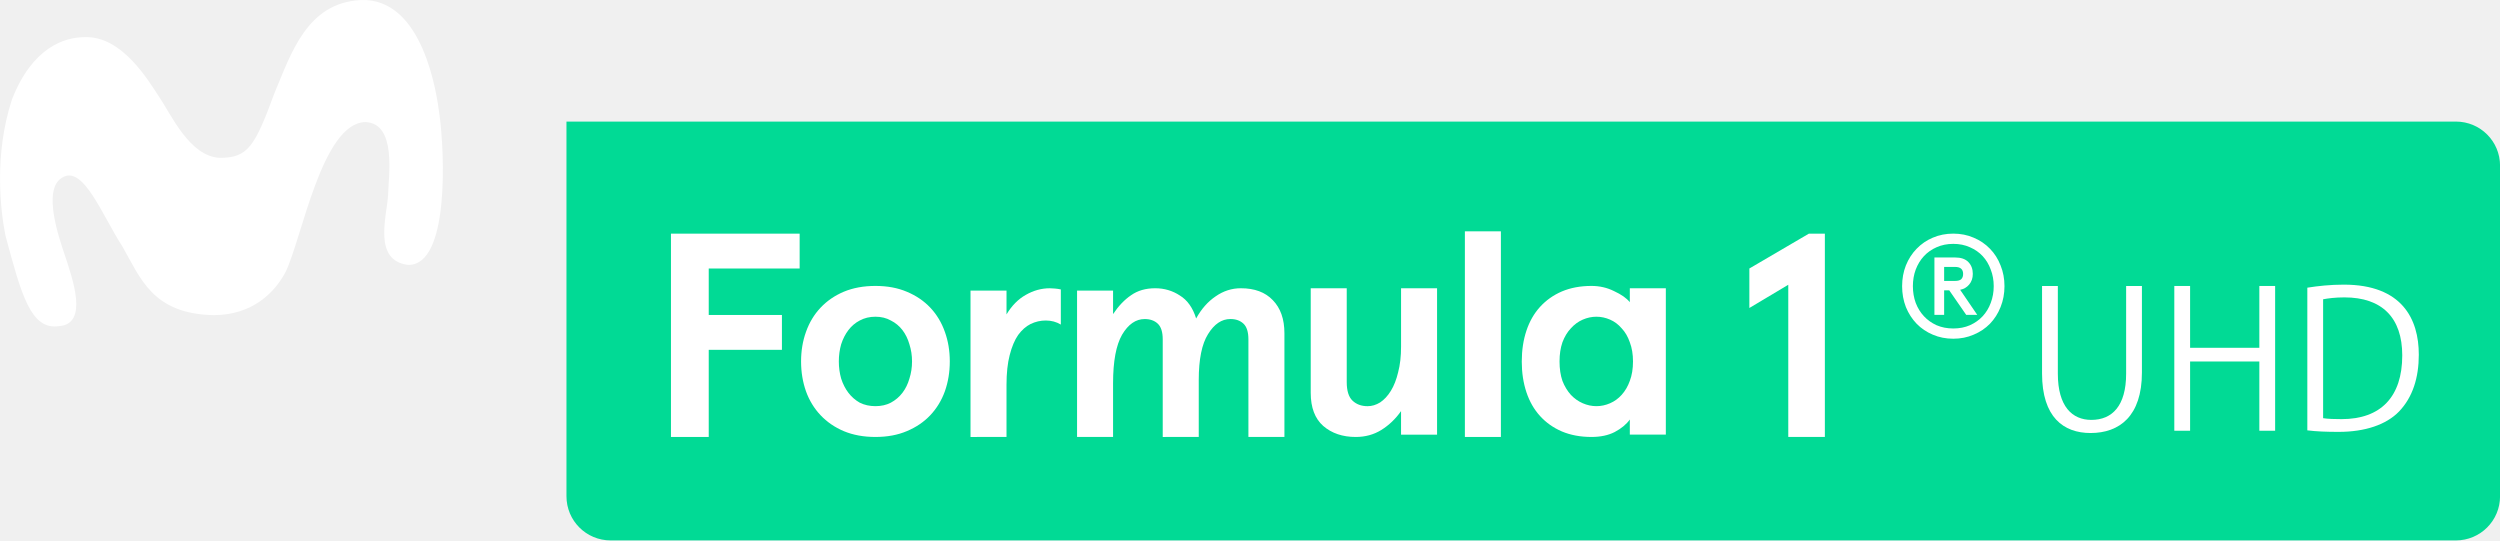
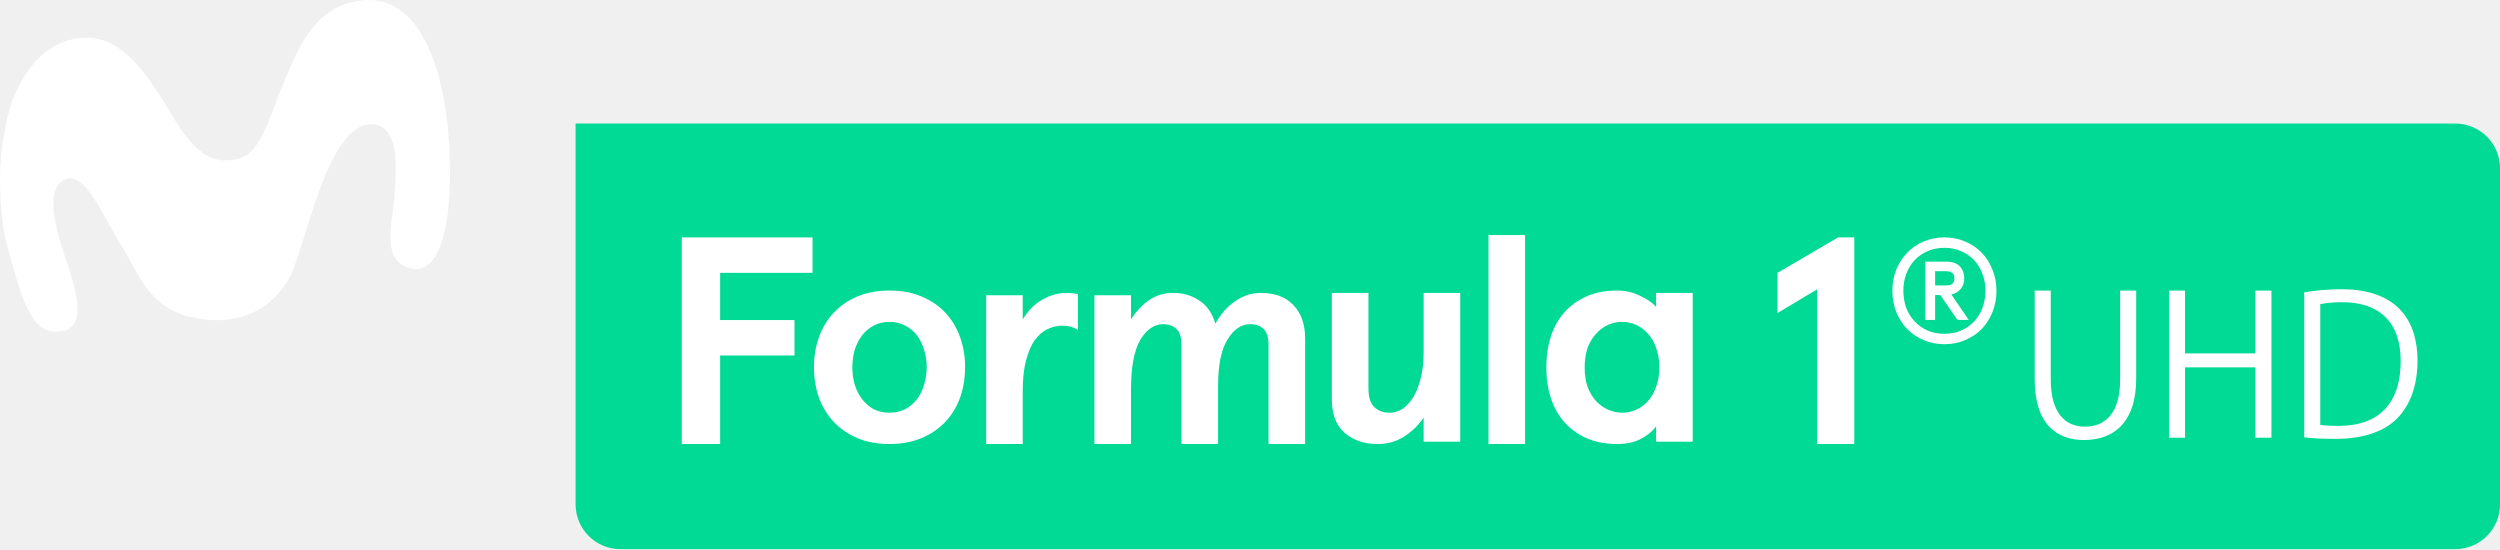
- <svg xmlns="http://www.w3.org/2000/svg" id="svg34" width="773.08" height="167.11" version="1.1" viewBox="0 0 204.54 44.215">
-   <g id="g10" transform="matrix(1.0749 0 0 1.0749 .00081681 -4.4549e-5)" stroke-width=".931">
-     <path id="path2" d="m43.114 9.254v28.516c0 1.864 1.501 3.365 3.365 3.365h140.45c1.864 0 3.365-1.501 3.365-3.365v-25.152c0-1.864-1.501-3.364-3.365-3.364h-143.81z" fill="#01da95" />
-     <path id="path4" d="m43.114 9.254-0.005 9.5e-4h0.005z" fill="#ff0" />
-     <path id="path6" d="m43.114 9.254-0.007 1.93e-4h0.007z" fill="#ff0" />
-     <path id="path8" d="m33.448 8.747c-0.198-1.61-1.253-8.939-5.998-8.743-4.095 0.216-5.286 4.057-6.554 7.061-1.509 4.11-2.033 4.95-4.173 4.95-2.315-0.109-3.713-3.335-4.645-4.692-0.757-1.127-2.767-4.603-5.632-4.495-1.56 0-3.999 0.794-5.537 4.739-1.393 4.239-0.865 8.514-0.501 10.349 1.218 4.543 1.933 7.218 4.074 6.91 2.301-0.161 1.021-3.651 0.425-5.48-0.381-1.138-1.719-4.931-0.187-5.817 1.609-1.038 3.067 2.896 4.589 5.224 1.372 2.386 2.278 5.145 6.947 5.234 2.919 0 4.632-1.682 5.479-3.285 1.251-2.584 2.77-11.329 6.071-11.412 2.407 0.096 1.762 4.113 1.729 5.57-0.095 1.617-1.174 4.974 1.528 5.304 3.145 0.054 2.783-8.476 2.388-11.416z" fill="#fff" />
+ <svg xmlns="http://www.w3.org/2000/svg" id="svg34" width="760.81" height="167.12" version="1.1" viewBox="0 0 201.29 44.217">
+   <g id="g10-8" transform="matrix(1.0749 0 0 1.0749 -.0018934 -4.455e-5)" stroke-width=".931">
+     <path id="path2-7" d="m43.114 9.254v28.516c0 1.864 1.501 3.365 3.365 3.365h137.43c1.864 0 3.365-1.501 3.365-3.365v-25.152c0-1.864-1.501-3.364-3.365-3.364h-140.79z" fill="#01da95" />
+     <path id="path4-8" d="m43.114 9.254-0.005 9.5e-4h0.005z" fill="#ff0" />
+     <path id="path6-2" d="m43.114 9.254-0.007 1.93e-4h0.007z" fill="#ff0" />
+     <path id="path8-4" d="m33.448 8.747c-0.198-1.61-1.253-8.939-5.998-8.743-4.095 0.216-5.286 4.057-6.554 7.061-1.509 4.11-2.033 4.95-4.173 4.95-2.315-0.109-3.713-3.335-4.645-4.692-0.757-1.127-2.767-4.603-5.632-4.495-1.56 0-3.999 0.794-5.537 4.739-1.393 4.239-0.865 8.514-0.501 10.349 1.218 4.543 1.933 7.218 4.074 6.91 2.301-0.161 1.021-3.651 0.425-5.48-0.381-1.138-1.719-4.931-0.187-5.817 1.609-1.038 3.067 2.896 4.589 5.224 1.372 2.386 2.278 5.145 6.947 5.234 2.919 0 4.632-1.682 5.479-3.285 1.251-2.584 2.77-11.329 6.071-11.412 2.407 0.096 1.762 4.113 1.729 5.57-0.095 1.617-1.174 4.974 1.528 5.304 3.145 0.054 2.783-8.476 2.388-11.416z" fill="#fff" />
  </g>
-   <g id="g32" transform="matrix(1.0749 0 0 1.0749 .00081681 -4.4549e-5)" fill="#fff">
-     <g id="g28" stroke-width=".942">
-       <path id="path12" d="m60.863 17.785v2.653h-6.92v3.537h5.571v2.653h-5.571v6.632h-2.875v-15.475z" />
-       <path id="path14" d="m60.972 27.512q0-1.216 0.376-2.255 0.376-1.061 1.105-1.835 0.73-0.774 1.769-1.216 1.061-0.442 2.41-0.442 1.349 0 2.388 0.442 1.061 0.442 1.791 1.216 0.73 0.774 1.105 1.835 0.376 1.039 0.376 2.255 0 1.216-0.376 2.277-0.376 1.039-1.105 1.813-0.73 0.774-1.791 1.216-1.039 0.442-2.388 0.442-1.349 0-2.41-0.442-1.04-0.442-1.769-1.216-0.73-0.774-1.106-1.813-0.375-1.061-0.375-2.277zm2.874 0q0 0.685 0.177 1.304 0.199 0.619 0.553 1.083 0.354 0.464 0.862 0.752 0.531 0.265 1.194 0.265 0.663 0 1.172-0.265 0.531-0.287 0.884-0.752 0.354-0.464 0.531-1.083 0.199-0.619 0.199-1.304 0-0.685-0.199-1.304-0.177-0.619-0.531-1.083-0.354-0.464-0.884-0.73-0.508-0.287-1.172-0.287t-1.194 0.287q-0.508 0.265-0.862 0.73-0.354 0.464-0.553 1.083-0.177 0.619-0.177 1.304z" />
-       <path id="path16" d="m73.869 33.261v-11.143h2.741v1.813q0.597-0.995 1.459-1.481 0.884-0.508 1.835-0.508 0.177 0 0.398 0.022 0.243 0.022 0.442 0.066v2.675q-0.508-0.309-1.15-0.309-0.597 0-1.15 0.265-0.531 0.265-0.951 0.84-0.398 0.575-0.641 1.525-0.243 0.929-0.243 2.277v3.957z" />
-       <path id="path18" d="m88.5 33.261v-7.428q0-0.84-0.376-1.194t-0.995-0.354q-1.017 0-1.724 1.194-0.685 1.194-0.685 3.692v4.089h-2.741v-11.142h2.741v1.791q0.619-0.929 1.371-1.437 0.752-0.531 1.835-0.531 1.039 0 1.879 0.553 0.862 0.531 1.238 1.746 0.597-1.083 1.481-1.68 0.884-0.619 1.923-0.619 1.57 0 2.432 0.906 0.884 0.906 0.884 2.52v7.892h-2.741v-7.428q0-0.84-0.376-1.194-0.376-0.354-0.995-0.354-0.995 0-1.702 1.15-0.707 1.127-0.707 3.493v4.333z" />
-       <path id="path20" d="m106.64 33.084v-1.791q-0.619 0.884-1.503 1.437-0.862 0.531-1.945 0.531-1.503 0-2.476-0.84-0.951-0.84-0.951-2.52v-7.959h2.741v7.141q0 0.995 0.442 1.415 0.442 0.42 1.15 0.42 0.486 0 0.951-0.287 0.464-0.309 0.818-0.884t0.553-1.415q0.221-0.84 0.221-1.945v-4.444h2.741v11.142z" />
-       <path id="path22" d="m114.24 17.608v15.652h-2.741v-15.652z" />
-       <path id="path24" d="m115.83 27.512q0-1.282 0.354-2.343 0.354-1.061 1.039-1.813 0.685-0.752 1.658-1.172 0.995-0.42 2.255-0.42 0.929 0 1.724 0.398 0.818 0.376 1.194 0.84v-1.061h2.741v11.142h-2.741v-1.15q-0.398 0.553-1.15 0.951-0.73 0.376-1.769 0.376-1.26 0-2.255-0.42-0.973-0.42-1.658-1.172-0.685-0.752-1.039-1.813-0.354-1.061-0.354-2.343zm2.874 0q0 0.84 0.221 1.481 0.243 0.619 0.641 1.061 0.398 0.42 0.906 0.641 0.508 0.221 1.039 0.221 0.531 0 1.039-0.221 0.508-0.221 0.884-0.641 0.398-0.442 0.619-1.061 0.243-0.641 0.243-1.481 0-0.818-0.243-1.459-0.221-0.641-0.619-1.061-0.376-0.442-0.884-0.663-0.508-0.221-1.039-0.221-0.531 0-1.039 0.221-0.508 0.221-0.906 0.663-0.398 0.42-0.641 1.061-0.221 0.641-0.221 1.459z" />
-       <path id="path26" d="m138.9 17.784v15.476h-2.785v-11.585l-2.962 1.769v-3.007l4.532-2.653z" />
-     </g>
-     <path id="path30" d="m144.78 21.783c0-0.567 0.096-1.094 0.287-1.579 0.198-0.492 0.472-0.916 0.82-1.272 0.349-0.362 0.759-0.643 1.23-0.841 0.479-0.205 0.998-0.308 1.559-0.308s1.077 0.103 1.548 0.308c0.479 0.198 0.892 0.479 1.241 0.841 0.349 0.355 0.619 0.779 0.81 1.272 0.198 0.485 0.297 1.012 0.297 1.579 0 0.567-0.099 1.097-0.297 1.589-0.191 0.485-0.461 0.909-0.81 1.272-0.349 0.355-0.762 0.632-1.241 0.831-0.472 0.205-0.988 0.308-1.548 0.308-0.561 0-1.08-0.103-1.559-0.308-0.472-0.198-0.882-0.475-1.23-0.831-0.349-0.362-0.622-0.786-0.82-1.272-0.191-0.492-0.287-1.022-0.287-1.589zm0.82 0c0 0.451 0.072 0.875 0.215 1.272 0.15 0.39 0.359 0.728 0.626 1.015 0.267 0.287 0.588 0.516 0.964 0.687 0.383 0.164 0.807 0.246 1.272 0.246 0.465 0 0.885-0.082 1.261-0.246 0.383-0.171 0.708-0.4 0.974-0.687 0.267-0.287 0.472-0.626 0.615-1.015 0.15-0.397 0.226-0.82 0.226-1.272 0-0.451-0.075-0.872-0.226-1.261-0.144-0.397-0.349-0.738-0.615-1.026-0.267-0.287-0.591-0.513-0.974-0.677-0.376-0.171-0.796-0.256-1.261-0.256-0.465 0-0.889 0.085-1.272 0.256-0.376 0.164-0.697 0.39-0.964 0.677-0.267 0.287-0.475 0.629-0.626 1.026-0.144 0.39-0.215 0.81-0.215 1.261zm2.769 0.318h-0.39v1.866h-0.74v-4.369h1.569c0.451 0 0.79 0.116 1.015 0.349 0.226 0.232 0.338 0.533 0.338 0.902 0 0.321-0.092 0.591-0.277 0.81-0.178 0.212-0.407 0.345-0.687 0.4l1.302 1.907h-0.841zm-0.39-1.784v1.067h0.82c0.226 0 0.386-0.044 0.482-0.133 0.096-0.096 0.143-0.229 0.143-0.4 0-0.171-0.048-0.301-0.143-0.39-0.096-0.096-0.256-0.144-0.482-0.144z" stroke-width=".989" />
+   <g id="g28-8" transform="matrix(1.0749 0 0 1.0749 -.0018934 -4.455e-5)" fill="#fff" stroke-width=".942">
+     <path id="path12-4" d="m60.863 17.785v2.653h-6.92v3.537h5.571v2.653h-5.571v6.632h-2.875v-15.475z" />
+     <path id="path14-3" d="m60.972 27.512q0-1.216 0.376-2.255 0.376-1.061 1.105-1.835 0.73-0.774 1.769-1.216 1.061-0.442 2.41-0.442 1.349 0 2.388 0.442 1.061 0.442 1.791 1.216 0.73 0.774 1.105 1.835 0.376 1.039 0.376 2.255 0 1.216-0.376 2.277-0.376 1.039-1.105 1.813-0.73 0.774-1.791 1.216-1.039 0.442-2.388 0.442-1.349 0-2.41-0.442-1.04-0.442-1.769-1.216-0.73-0.774-1.106-1.813-0.375-1.061-0.375-2.277zm2.874 0q0 0.685 0.177 1.304 0.199 0.619 0.553 1.083 0.354 0.464 0.862 0.752 0.531 0.265 1.194 0.265 0.663 0 1.172-0.265 0.531-0.287 0.884-0.752 0.354-0.464 0.531-1.083 0.199-0.619 0.199-1.304 0-0.685-0.199-1.304-0.177-0.619-0.531-1.083-0.354-0.464-0.884-0.73-0.508-0.287-1.172-0.287t-1.194 0.287q-0.508 0.265-0.862 0.73-0.354 0.464-0.553 1.083-0.177 0.619-0.177 1.304z" />
+     <path id="path16-2" d="m73.869 33.261v-11.143h2.741v1.813q0.597-0.995 1.459-1.481 0.884-0.508 1.835-0.508 0.177 0 0.398 0.022 0.243 0.022 0.442 0.066v2.675q-0.508-0.309-1.15-0.309-0.597 0-1.15 0.265-0.531 0.265-0.951 0.84-0.398 0.575-0.641 1.525-0.243 0.929-0.243 2.277v3.957z" />
+     <path id="path18-9" d="m88.5 33.261v-7.428q0-0.84-0.376-1.194t-0.995-0.354q-1.017 0-1.724 1.194-0.685 1.194-0.685 3.692v4.089h-2.741v-11.142h2.741v1.791q0.619-0.929 1.371-1.437 0.752-0.531 1.835-0.531 1.039 0 1.879 0.553 0.862 0.531 1.238 1.746 0.597-1.083 1.481-1.68 0.884-0.619 1.923-0.619 1.57 0 2.432 0.906 0.884 0.906 0.884 2.52v7.892h-2.741v-7.428q0-0.84-0.376-1.194-0.376-0.354-0.995-0.354-0.995 0-1.702 1.15-0.707 1.127-0.707 3.493v4.333z" />
+     <path id="path20-4" d="m106.64 33.084v-1.791q-0.619 0.884-1.503 1.437-0.862 0.531-1.945 0.531-1.503 0-2.476-0.84-0.951-0.84-0.951-2.52v-7.959h2.741v7.141q0 0.995 0.442 1.415 0.442 0.42 1.15 0.42 0.486 0 0.951-0.287 0.464-0.309 0.818-0.884t0.553-1.415q0.221-0.84 0.221-1.945v-4.444h2.741v11.142z" />
+     <path id="path22-6" d="m114.24 17.608v15.652h-2.741v-15.652z" />
+     <path id="path24-6" d="m115.83 27.512q0-1.282 0.354-2.343 0.354-1.061 1.039-1.813 0.685-0.752 1.658-1.172 0.995-0.42 2.255-0.42 0.929 0 1.724 0.398 0.818 0.376 1.194 0.84v-1.061h2.741v11.142h-2.741v-1.15q-0.398 0.553-1.15 0.951-0.73 0.376-1.769 0.376-1.26 0-2.255-0.42-0.973-0.42-1.658-1.172-0.685-0.752-1.039-1.813-0.354-1.061-0.354-2.343zm2.874 0q0 0.84 0.221 1.481 0.243 0.619 0.641 1.061 0.398 0.42 0.906 0.641 0.508 0.221 1.039 0.221 0.531 0 1.039-0.221 0.508-0.221 0.884-0.641 0.398-0.442 0.619-1.061 0.243-0.641 0.243-1.481 0-0.818-0.243-1.459-0.221-0.641-0.619-1.061-0.376-0.442-0.884-0.663-0.508-0.221-1.039-0.221-0.531 0-1.039 0.221-0.508 0.221-0.906 0.663-0.398 0.42-0.641 1.061-0.221 0.641-0.221 1.459z" />
+     <path id="path26-0" d="m138.9 17.784-6e-5 15.476h-2.785v-11.585l-2.962 1.769v-3.007l4.532-2.653z" />
  </g>
-   <g id="flowRoot842" transform="matrix(.38911 0 0 .38911 -61.516 -33.957)" fill="#fff" stroke-width="1px" aria-label="UHD">
-     <path id="path874" d="m608.47 147.4h-3.32v18.44c0 6.76-2.92 9.72-7.32 9.72-4 0-7.04-2.8-7.04-9.72v-18.44h-3.32v18.4c0 9.2 4.52 12.52 10.2 12.52 6.08 0 10.8-3.56 10.8-12.72z" />
-     <path id="path876" d="m636.48 147.4h-3.32v13h-14.56v-13h-3.32v30.44h3.32v-14.56h14.56v14.56h3.32z" />
-     <path id="path878" d="m643.25 177.76c1.92 0.24 4.08 0.32 6.6 0.32 5.56 0 10-1.52 12.68-4.28 2.88-3 4.16-7.12 4.16-11.96 0-7.48-3.52-14.72-15.76-14.72-2.84 0-5.44 0.28-7.68 0.64zm3.32-27.56c1.04-0.2 2.56-0.4 4.48-0.4 7.92 0 12.16 4.28 12.16 12.2 0 8.72-4.52 13.4-12.76 13.4-1.44 0-2.88-0.04-3.88-0.2z" />
-   </g>
+   <path id="path30-0" d="m152.37 23.415c0-0.61 0.103-1.176 0.309-1.698 0.213-0.529 0.507-0.985 0.882-1.367 0.375-0.389 0.816-0.691 1.323-0.904 0.514-0.22 1.073-0.331 1.675-0.331s1.157 0.11 1.665 0.331c0.514 0.213 0.959 0.514 1.334 0.904 0.375 0.382 0.665 0.838 0.871 1.367 0.213 0.522 0.32 1.088 0.32 1.698 0 0.61-0.107 1.179-0.32 1.709-0.206 0.522-0.496 0.977-0.871 1.367-0.375 0.382-0.819 0.68-1.334 0.893-0.507 0.22-1.062 0.331-1.665 0.331-0.603 0-1.161-0.11-1.675-0.331-0.507-0.213-0.948-0.511-1.323-0.893-0.375-0.389-0.669-0.845-0.882-1.367-0.206-0.529-0.309-1.099-0.309-1.709zm0.882 0c0 0.485 0.077 0.941 0.231 1.367 0.162 0.419 0.386 0.783 0.672 1.091 0.287 0.309 0.632 0.555 1.036 0.739 0.412 0.176 0.867 0.265 1.367 0.265 0.5 0 0.952-0.088 1.356-0.265 0.412-0.184 0.761-0.43 1.047-0.739 0.287-0.309 0.507-0.672 0.661-1.091 0.162-0.426 0.243-0.882 0.243-1.367 0-0.485-0.081-0.937-0.243-1.356-0.154-0.426-0.375-0.794-0.661-1.102-0.287-0.309-0.636-0.551-1.047-0.727-0.404-0.184-0.856-0.276-1.356-0.276-0.5 0-0.955 0.092-1.367 0.276-0.404 0.176-0.75 0.419-1.036 0.727-0.287 0.309-0.511 0.676-0.672 1.102-0.154 0.419-0.231 0.871-0.231 1.356zm2.976 0.342h-0.419v2.006h-0.795v-4.696h1.686c0.485 0 0.849 0.125 1.091 0.375 0.242 0.25 0.364 0.573 0.364 0.97 0 0.345-0.099 0.636-0.298 0.871-0.191 0.228-0.437 0.371-0.739 0.43l1.4 2.05h-0.904zm-0.419-1.918v1.146h0.882c0.243 0 0.415-0.048 0.518-0.143 0.103-0.103 0.154-0.246 0.154-0.43 0-0.184-0.051-0.323-0.154-0.419-0.103-0.103-0.276-0.154-0.518-0.154z" fill="#fff" stroke-width="1.063" />
+   <path id="path874-5" d="m172 23.398h-1.292v7.175c0 2.63-1.136 3.782-2.848 3.782-1.556 0-2.739-1.089-2.739-3.782v-7.175h-1.292l8e-5 7.16c4e-5 3.58 1.759 4.872 3.969 4.872 2.366 0 4.202-1.385 4.202-4.949z" fill="#fff" stroke-width=".389px" />
+   <path id="path876-4" d="m182.89 23.398h-1.292v5.058h-5.665v-5.058h-1.292v11.845h1.292v-5.665h5.665v5.665h1.292z" fill="#fff" stroke-width=".389px" />
+   <path id="path878-4" d="m185.53 35.211c0.747 0.093 1.588 0.125 2.568 0.125 2.163 0 3.891-0.591 4.934-1.665 1.121-1.167 1.619-2.771 1.619-4.654 0-2.91-1.37-5.728-6.132-5.728-1.105 0-2.117 0.109-2.988 0.249zm1.292-10.724c0.405-0.078 0.996-0.156 1.743-0.156 3.082 0 4.732 1.665 4.732 4.747 0 3.393-1.759 5.214-4.965 5.214-0.56 0-1.121-0.016-1.51-0.078z" fill="#fff" stroke-width=".389px" />
</svg>
